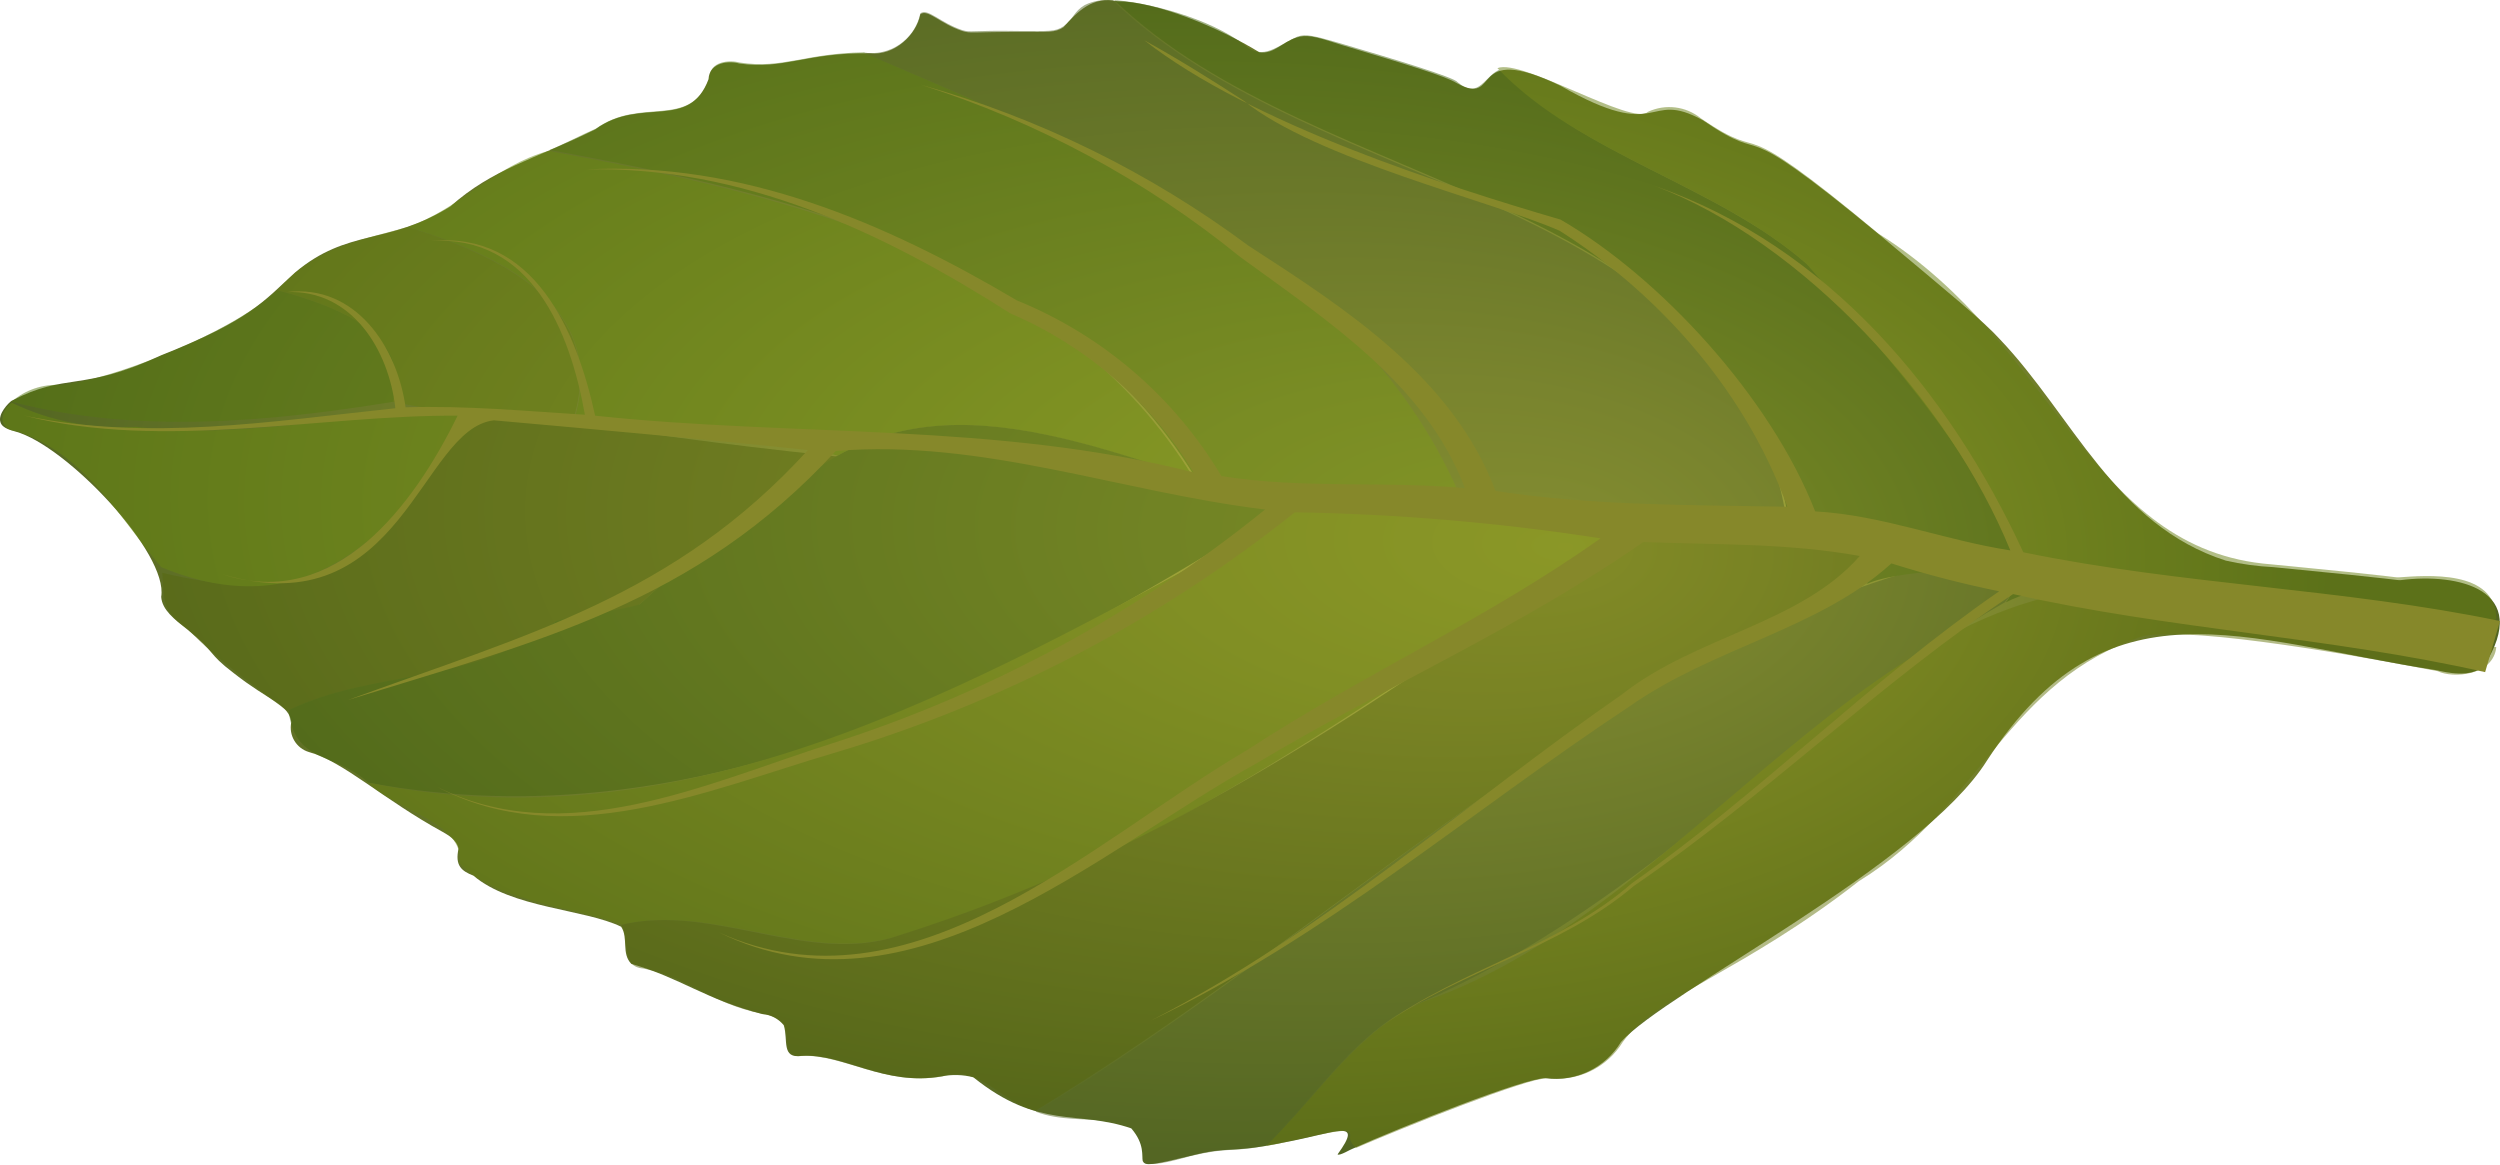
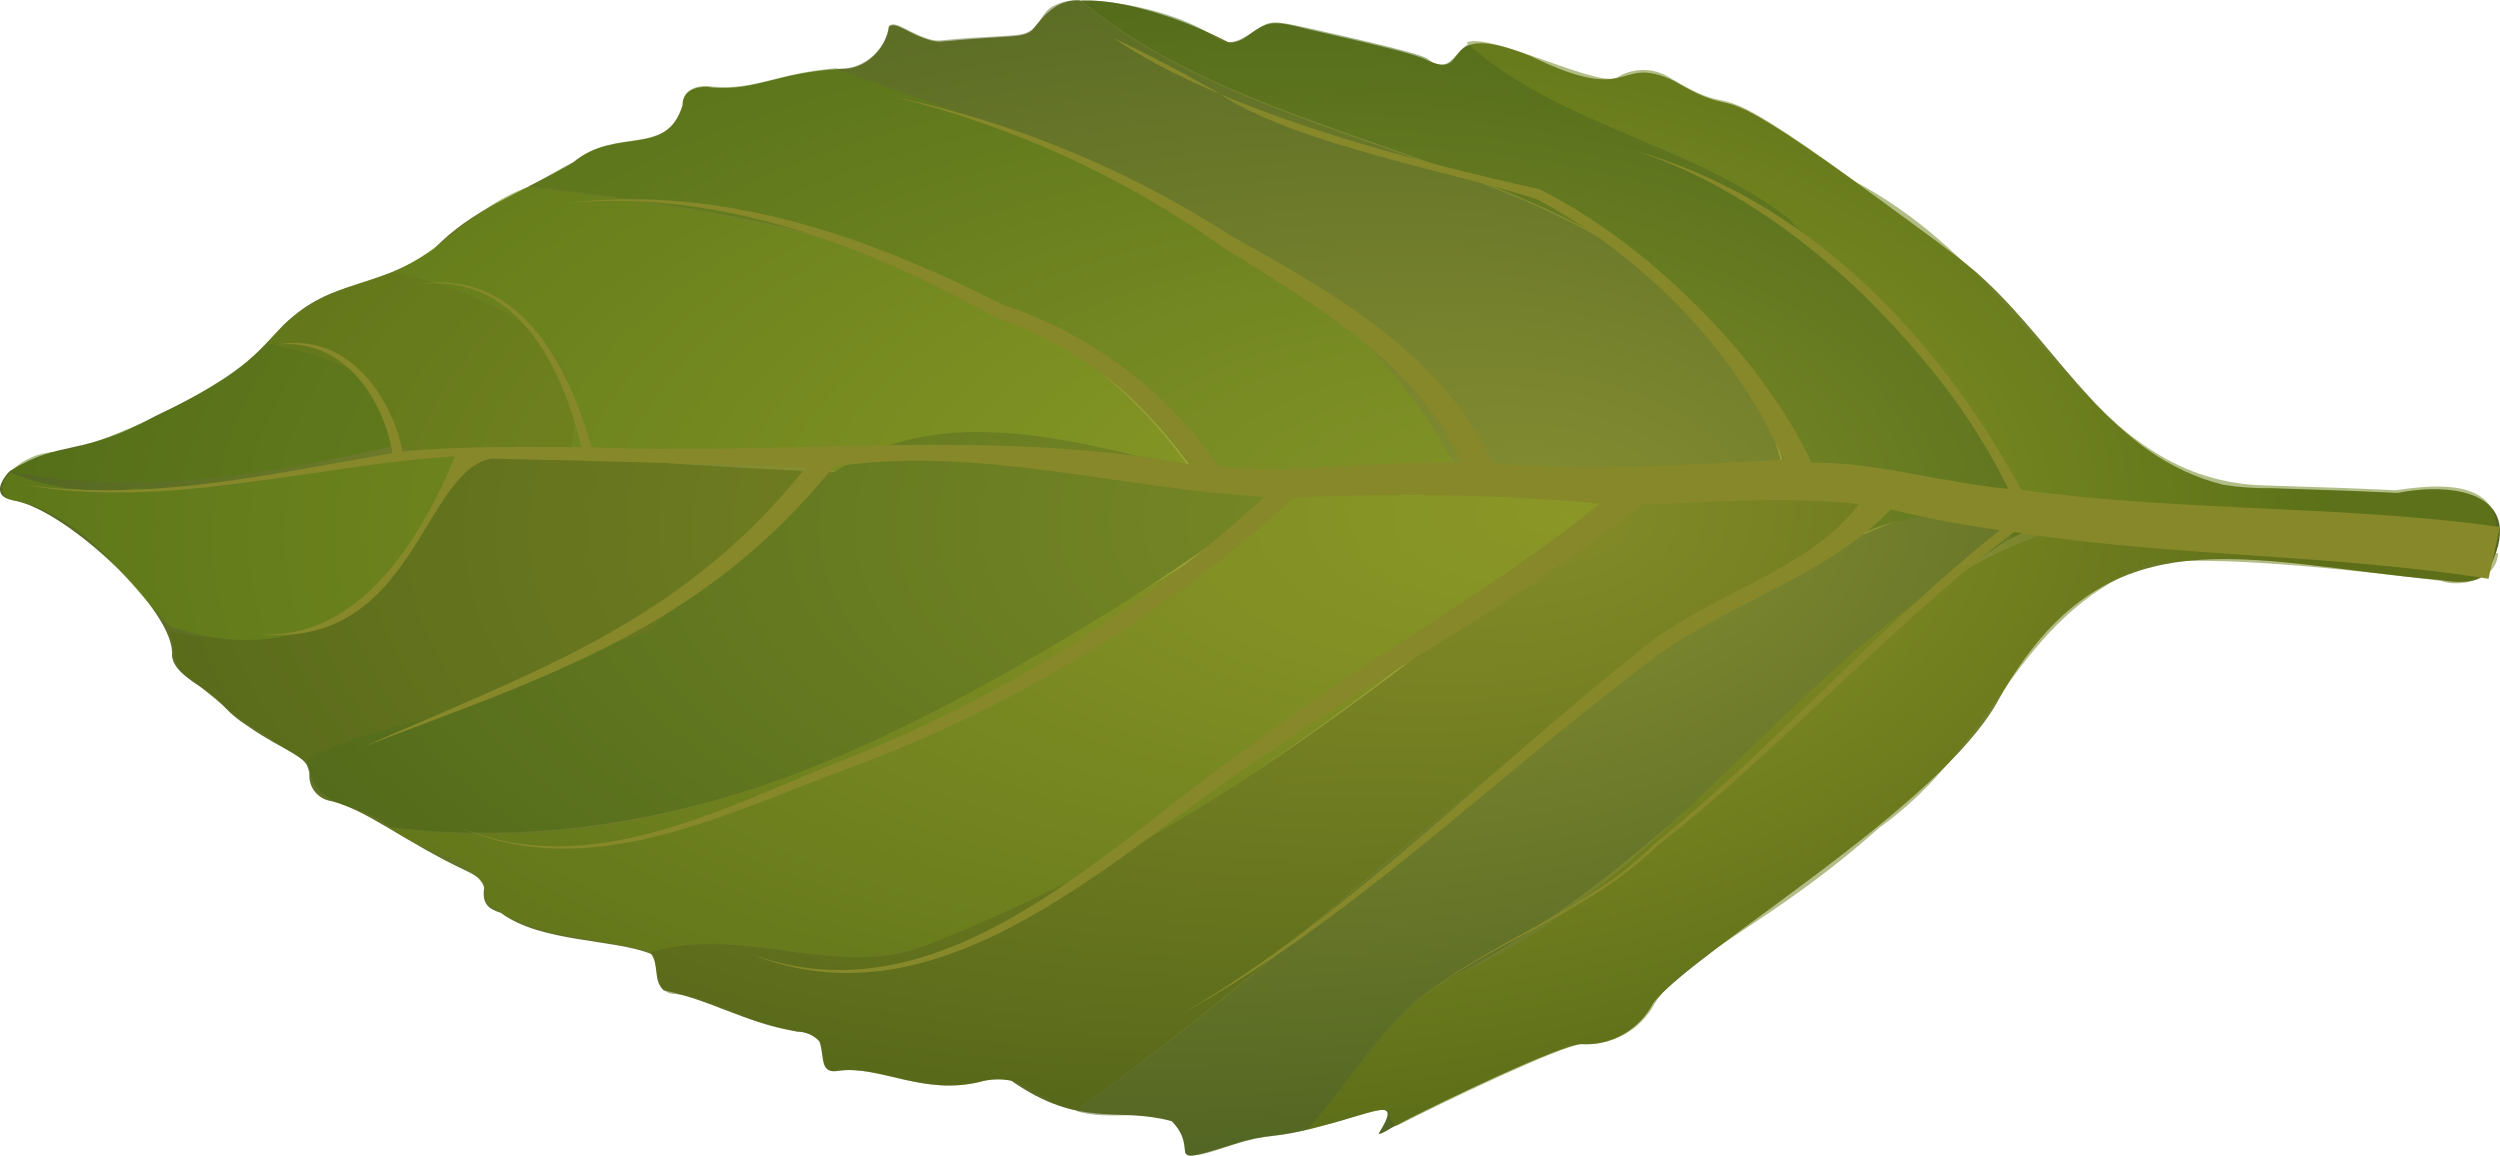
- <svg xmlns="http://www.w3.org/2000/svg" id="pizza" viewBox="0 0 269.048 125.286">
+ <svg xmlns="http://www.w3.org/2000/svg" id="pizza" viewBox="0 0 269.894 124.761">
  <defs>
-     <radialGradient id="radial-gradient" cx="-181.909" cy="-172.365" fx="-227.016" r="127.737" gradientTransform="matrix(-0.9908, -0.0426, 0.0223, -0.523, 500.8669, 903.6907)" gradientUnits="userSpaceOnUse">
+     <radialGradient id="radial-gradient" cx="-1475.313" cy="1415.023" fx="-1520.419" r="127.737" gradientTransform="matrix(-0.9915, 0.0225, 0.0121, 0.5233, -802.9099, 295.0134)" gradientUnits="userSpaceOnUse">
      <stop offset="0" stop-color="#b0b13e" />
      <stop offset="0.264" stop-color="#9ca038" />
      <stop offset="0.803" stop-color="#677628" />
      <stop offset="1" stop-color="#526522" />
    </radialGradient>
  </defs>
  <g id="basil_a">
-     <path d="M820.5,1016.3c-1.4,1.4-4.2.7-5.1.5-21.2-3.3-35.4-10.2-48.4,9.7-7,11.2-34.6,24.9-39.4,30.3a8.201,8.201,0,0,1-8.1,3.9c-2.1-.1-15.7,5.3-20.8,7.6-.1,0-1.4.8-1.6.6,2.9-4-.2-2.3-5.7-1.3-6.3,1.3-5.6.3-10.3,1.5-7.9,1.9-3.2.5-6.2-3-5.8-2-9.9.2-17-5.5a7.807,7.807,0,0,0-3.4-.1c-6.2,1.1-10.6-2.5-15.1-2.2-2.2.3-1.4-1.7-1.9-3.3a3.262,3.262,0,0,0-2.3-1.2c-6.2-1.6-8.8-3.9-14.1-5.4-1.1-1.1-.3-2.8-1.1-4-3.9-1.9-11.8-2-15.9-5.5-1.3-.5-2-1.1-1.6-2.9-.2-1-1.2-1.5-1.7-1.8-6.4-3.5-10.7-7.6-14.4-8.6a2.745,2.745,0,0,1-1.9-3.2c-.2-1.9-2.4-2.3-6.2-5.3-2.9-2.2-1.8-2.1-5-4.7-1.4-1.1-2.7-2.1-2.8-3.5.8-4.7-10.2-16.3-15.7-17.8-.3-.1-1.4-.3-1.6-1-.3-.9.9-2.1,1.2-2.3,5.9-3.1,7.5-.9,16.1-4.9,9.6-3.8,11-5.8,14.4-8.9,5.7-4.8,9.9-2.9,16.7-7.1,4.6-4.1,8.9-5,15.6-8.3,4.9-3.6,10.1.2,12.2-5.4.1-1.9,2.3-2,3.3-1.7,4.8.7,7.2-1.2,14.1-1.1,2.6.3,5-2,5.4-4.2.8-.6,2.1,1,4.5,1.8,1,.3.8.1,6.3.1,3,0,3.7.1,4.6-.5,1.5-1.7,3.2-3.4,5.8-2.8,4.1,0,10.9,2.8,15.3,5.5,1.6.2,2.4-1.1,4-1.6,1-.3,1.8-.2,4.5.7,7.7,2.3,11.6,3.5,12.7,4.2,4.9,2.7,1-4.6,11.2.3,11,6.3,9.1.3,15.3,3.7,7.9,5.4,2.3-1.5,19.1,12.4,7.4,6.2,11.1,9.2,12.9,11.2,7.8,8.2,12.4,20,24.3,23.8a29.775,29.775,0,0,0,5.1.7c14.4,1.4,13,1.4,13.7,1.4C817.7,1006.3,825.7,1008.1,820.5,1016.3Z" transform="translate(-553.1523 -944.6652)" style="fill:url(#radial-gradient)" />
+     <path d="M820.804,1007.56c-1.305,1.489-4.145.974-5.056.834-21.371-1.901-35.993-7.854-47.659,12.857-6.25,11.635-32.89,27.118-37.326,32.822a8.201,8.201,0,0,1-7.826,4.423c-2.102.038-15.318,6.319-20.256,8.949-.1.007-1.345.89-1.557.704,2.631-4.182-.351-2.282-5.773-.923-6.201,1.711-5.568.667-10.179,2.173-7.758,2.415-3.16.709-6.384-2.586-5.919-1.615-9.866.85-17.324-4.372a7.808,7.808,0,0,0-3.399.123c-6.114,1.505-10.741-1.799-15.212-1.204-2.176.444-1.509-1.604-2.113-3.168a3.262,3.262,0,0,0-2.374-1.046c-6.292-1.19-9.037-3.314-14.424-4.463-1.17-1.025-.483-2.774-1.36-3.919-4.016-1.64-11.906-1.221-16.227-4.444-1.33-.414-2.068-.966-1.787-2.789-.265-.985-1.296-1.418-1.815-1.685-6.616-3.072-11.176-6.881-14.934-7.636a2.745,2.745,0,0,1-2.106-3.068c-.324-1.883-2.546-2.137-6.535-4.881-3.038-2.005-1.934-1.977-5.298-4.362-1.469-1.006-2.832-1.918-3.024-3.309.49-4.742-11.248-15.595-16.835-16.731-.306-.08-1.417-.207-1.662-.893-.358-.878.76-2.155,1.046-2.374,5.684-3.481,7.425-1.391,15.743-5.947,9.33-4.422,10.595-6.51,13.785-9.826,5.373-5.164,9.688-3.544,16.198-8.181,4.321-4.393,8.553-5.574,15.021-9.306,4.653-3.914,10.091-.464,11.819-6.189-.025-1.903,2.164-2.147,3.181-1.913,4.836.383,7.106-1.67,13.997-2.023,2.614.129,4.858-2.324,5.113-4.545.759-.651,2.161.86,4.609,1.501,1.018.234.805.047,6.293-.314,2.994-.197,3.699-.143,4.557-.801,1.385-1.795,2.97-3.603,5.604-3.175,4.091-.269,11.06,2.078,15.628,4.484,1.61.095,2.323-1.255,3.886-1.859.978-.365,1.783-.318,4.536.403,7.834,1.79,11.805,2.731,12.948,3.357,5.067,2.373.696-4.656,11.196-.436,11.39,5.564,9.1-.298,15.51,2.687,8.238,4.87,2.196-1.648,19.873,11.119,7.791,5.701,11.68,8.451,13.608,10.329,8.322,7.67,13.686,19.143,25.81,22.153a29.77,29.77,0,0,0,5.135.364c14.461.452,13.064.543,13.762.497C817.353,997.765,825.454,999.036,820.804,1007.56Z" transform="translate(-552.2902 -945.7724)" style="fill:url(#radial-gradient)" />
    <g id="Shadows_copy_7" data-name="Shadows copy 7" style="opacity:0.5">
-       <path d="M757.9,1006.4c-33.7,10.1-61.8,39-93.3,57.9,5,2,12.3-1.1,11.5,5.3.5.8,3.3,0,5.1-.5,4.1-1,4.1-.4,8.1-1.1,6-5.9,10.1-12.7,17.1-15.6,24.1-10.6,40.3-30.3,62.5-42.9C772.6,1005.5,761.6,1005.8,757.9,1006.4Z" transform="translate(-553.1523 -944.6652)" style="fill:#556824" />
-       <path d="M805.6,1013.3a87.428,87.428,0,0,1-16-3.3.974.974,0,0,0,1-.8c-32.5-9-54,32.9-84.1,43.2-7,2.9-11.1,9.7-17.1,15.6,2.5-.4,8.6-2.1,8.9-1.5v0c.2.1.2.4.1.6a1.901,1.901,0,0,0,.7,1.1c5.1-2.2,18.6-7.6,20.6-7.5a8.286,8.286,0,0,0,8.1-3.9c3.5-4.9,13-7.6,25.4-17.3,13.3-8.2,15.9-21.6,30.7-26.4,5.8-1,23.8,2.3,31.6,3.8,1.6.8,6,.5,6.3-2.6C816.3,1014,810.9,1014.1,805.6,1013.3Z" transform="translate(-553.1523 -944.6652)" style="fill:#687710" />
-       <path d="M590.3,1005.1c-6.6,3.4-13,2.8-19.7,1.2.3,2.9-.2,4.1,2.8,6.1,3.2,3.4,8.1,6.8,10.7,8.8,9.3-4.5,19.8-2.6,28.8-9.6,3-.9,6-.9,9-1.8a124.317,124.317,0,0,1,21.4-16C588.8,988.1,613.5,984.1,590.3,1005.1Z" transform="translate(-553.1523 -944.6652)" style="fill:#556810" />
-       <path d="M583,975.9c-5.2,4.8-18.1,9.7-23.3,10.2a7.305,7.305,0,0,0-5.3,1.8c13.4,3.5,27.6,2.2,41.1,0C597.5,981.1,590.6,977.9,583,975.9Z" transform="translate(-553.1523 -944.6652)" style="fill:#557710" />
-       <path d="M597,969.1c-4.9,1.4-9.9,2.1-14,6.8,7.5,2,14.5,5.2,12.4,12,4.6,1,14.5,2.2,19.2,2.7C618.9,978.3,608.3,972.6,597,969.1Z" transform="translate(-553.1523 -944.6652)" style="fill:#657d10" />
-       <path d="M612.2,960.9c-5.9,1.6-9.6,6.3-15.2,8.2,11.4,3.4,21.9,9.2,17.7,21.5,9.3-1.1,19.2.6,28.6,3.1,11.7-6.6,25.2-1.9,38.3,2.4C667.5,972.9,638.8,965.8,612.2,960.9Z" transform="translate(-553.1523 -944.6652)" style="fill:#678710" />
-       <path d="M646.1,950.3c-6.3.1-8.7,1.8-13.3,1.1-1.1-.3-3.3-.2-3.3,1.7-2.1,5.6-7.3,1.9-12.2,5.4-1.2.5-3.7,1.8-5,2.3,26.6,4.9,55.2,11.9,69.4,35.1,3.4,1.1,6.7,2.2,10,3-1.4,1-2.9,2.1-4.3,3.1,7.3-4.5,15-5.3,23.5-3.2C699.6,972,670.9,961,646.1,950.3Z" transform="translate(-553.1523 -944.6652)" style="fill:#557710" />
-       <path d="M673.4,944.7h-.3c21.8,21.1,67,20.7,72.5,55.8,6.3,1,8.9,2.6,8.5,7,3.2-1.6,18.8-2.7,14.9,2a14.456,14.456,0,0,1,2.9-1.1c-4.6-13.6-14.9-24.7-24.1-35.2-10-8.7-24.3-11.7-33.1-21.1-1.8.6-2.3,3.4-4.7,1.4-.3-.5-6.9-2.5-12.7-4.2-2.8-.8-3.6-1-4.5-.7-2.1.9-3.7,2.7-5.7.9C683.1,946.5,676.7,945,673.4,944.7Z" transform="translate(-553.1523 -944.6652)" style="fill:#466610" />
-       <path d="M747.6,973.1c9.2,10.6,19.5,21.7,24.1,35.2,4.8-1.2,11.4-.5,17.6.4l-5-1.6a52.003,52.003,0,0,0,6.1,1.8v.2c9.9,3.1,21.5,7.4,31.4,2.2,0-5.4-7.6-4.7-10.5-4.5-.7,0,.8,0-13.7-1.4-19.7-1.5-23.1-23.6-42.3-35.6-16.8-14-11.2-7-19.1-12.4a5.393,5.393,0,0,0-5.7-.7c-1.6,1.6-13.6-5.8-16.2-4.7C723.3,961.4,737.7,964.4,747.6,973.1Z" transform="translate(-553.1523 -944.6652)" style="fill:#657d10" />
-       <path d="M669.9,945.2c-1.2.7-1.2,1.5-2.3,2.3-.9.6-1.6.5-4.6.5-5.5-.1-5.3.2-6.3-.1-2.4-.8-3.7-2.4-4.5-1.8a5.371,5.371,0,0,1-6.2,4.2c24.8,10.7,53.6,21.8,64.7,48.7,5.7,1.1,11.5,2.7,17.4,2.8-.1.1-.1.3-.2.4a38.444,38.444,0,0,1,17.5-1.7c-5.6-35.1-50.5-34.5-72.5-55.8A5.454,5.454,0,0,0,669.9,945.2Z" transform="translate(-553.1523 -944.6652)" style="fill:#556824" />
-       <path d="M567.8,990.6a26.834,26.834,0,0,1-13.4-2.6c-1.4,1.1-1.4,2.9.6,3.1,7.5,2.5,11.2,9.6,15.5,14.6,15.2,6.3,24.9-2.6,33.1-16.4C589.9,988.8,580.2,992.1,567.8,990.6Z" transform="translate(-553.1523 -944.6652)" style="fill:#678710" />
-       <path d="M641.1,995.1a122.278,122.278,0,0,0-19.1,14.6c-3,.9-6,.9-9,1.8-9,7-19.5,5.1-28.8,9.6.7,5.8,4.8,4.4,8.6,7.8,36,6.7,68.4-10.8,98.8-29.8C674.8,994.7,656.2,984.4,641.1,995.1Z" transform="translate(-553.1523 -944.6652)" style="fill:#466610" />
-       <path d="M691.6,1000.1c-31.5,16.9-62.5,36.1-98.8,28.8,2.7,2.9,10.5,4.3,9.8,8.7,4.3,4.3,12.7,4.7,17.5,6.6,9.9-2.4,20.2,4.4,30,1.1,28.8-8.3,51.7-26.5,78-43.1.1-.1.1-.3.2-.4C715.3,1001.5,702.6,994.3,691.6,1000.1Z" transform="translate(-553.1523 -944.6652)" style="fill:#657d10" />
-       <path d="M723.2,1004.7c-24.2,17.5-46.3,32.1-73.2,40.6-9.7,3.4-20.1-3.5-30-1.1,1,1.5-.2,4.5,2.4,4.7,5,1,7,3.7,12.9,4.9a3.47,3.47,0,0,1,2.3,1.2c.5,1.5-.3,3.6,1.9,3.3,4.4-.2,8.9,3.3,15.1,2.2,4-1.3,6.4,2.9,10,3.7,30.2-18.3,57.9-45.4,89.5-56.8C756.1,998.4,733.2,997.9,723.2,1004.7Z" transform="translate(-553.1523 -944.6652)" style="fill:#566610" />
+       <path d="M757.689,1001.791c-32.964,12.291-59.106,42.974-89.297,63.901,5.12,1.667,12.201-1.905,11.823,4.534.551.765,3.293-.217,5.056-.834,4.026-1.267,4.065-.668,8.01-1.63,5.6-6.281,9.244-13.336,16.039-16.689,23.352-12.159,38.224-32.881,59.548-46.911C772.298,999.928,761.341,1000.95,757.689,1001.791Z" transform="translate(-552.2902 -945.7724)" style="fill:#556824" />
+       <path d="M805.739,1005.544a87.425,87.425,0,0,1-16.182-2.242.974.974,0,0,0,.945-.864c-33.021-6.847-51.723,36.374-81.082,48.629-6.795,3.353-10.439,10.408-16.039,16.689,2.468-.563,8.444-2.66,8.782-2.081l-.013-.2.013.2c.206.087.226.386.139.592a1.9,1.9,0,0,0,.771,1.052c4.944-2.53,18.061-8.805,20.063-8.836a8.285,8.285,0,0,0,7.826-4.423c3.171-5.119,12.473-8.437,24.209-18.93,12.733-9.056,14.448-22.597,28.9-28.359,5.722-1.379,23.9.732,31.781,1.717,1.649.693,6.02.105,6.116-3.008C816.462,1005.54,811.08,1005.995,805.739,1005.544Z" transform="translate(-552.2902 -945.7724)" style="fill:#687710" />
+       <path d="M590.365,1011.498c-6.362,3.826-12.788,3.647-19.579,2.491.49,2.874.07,4.104,3.194,5.903,3.416,3.183,8.529,6.253,11.255,8.078,8.984-5.101,19.587-3.894,28.108-11.47,2.934-1.095,5.928-1.292,8.862-2.387a124.315,124.315,0,0,1,20.303-17.37C587.752,994.633,612.136,989.02,590.365,1011.498Z" transform="translate(-552.2902 -945.7724)" style="fill:#556810" />
+       <path d="M581.164,982.841c-4.874,5.131-17.424,10.867-22.58,11.708a7.305,7.305,0,0,0-5.17,2.144c13.601,2.613,27.685.383,41.011-2.699C595.974,987.077,588.879,984.337,581.164,982.841Z" transform="translate(-552.2902 -945.7724)" style="fill:#557710" />
+       <path d="M594.687,975.136c-4.798,1.719-9.741,2.745-13.523,7.705,7.615,1.503,14.81,4.237,13.161,11.16,4.656.696,14.613,1.243,19.336,1.433C617.144,982.878,606.192,977.886,594.687,975.136Z" transform="translate(-552.2902 -945.7724)" style="fill:#657d10" />
+       <path d="M609.316,965.956c-5.782,1.984-9.166,6.917-14.629,9.18,11.599,2.644,22.457,7.742,19.073,20.291,9.208-1.708,19.198-.662,28.742,1.216,11.242-7.354,25.021-3.55,38.375-.12C665.284,974.299,636.18,969.099,609.316,965.956Z" transform="translate(-552.2902 -945.7724)" style="fill:#678710" />
+       <path d="M642.447,953.153c-6.28.513-8.563,2.367-13.199,1.971-1.117-.227-3.306.017-3.181,1.913-1.728,5.726-7.16,2.375-11.819,6.189-1.165.578-3.574,2.039-4.838,2.623,26.864,3.143,55.862,8.25,71.555,30.468,3.465.874,6.83,1.755,10.175,2.337-1.331,1.09-2.756,2.286-4.087,3.376,6.989-4.97,14.62-6.273,23.239-4.736C697.256,971.293,667.896,962.201,642.447,953.153Z" transform="translate(-552.2902 -945.7724)" style="fill:#557710" />
+       <path d="M669.32,945.772l-.299.02c23.138,19.623,68.215,16.256,76.007,50.919,6.352.584,9.052,2.01,8.941,6.427,3.088-1.807,18.582-3.929,14.999,1.017a14.456,14.456,0,0,1,2.821-1.288c-5.483-13.269-16.49-23.668-26.359-33.542-10.55-8.025-25.016-10.079-34.414-18.881-1.757.717-2.072,3.544-4.598,1.706-.332-.479-7.049-2.042-12.948-3.357-2.846-.614-3.658-.761-4.536-.403-2.036,1.036-3.515,2.937-5.629,1.272C679.117,946.932,672.633,945.855,669.32,945.772Z" transform="translate(-552.2902 -945.7724)" style="fill:#466610" />
+       <path d="M745.225,969.239c9.876,9.973,20.883,20.373,26.359,33.542,4.711-1.513,11.342-1.247,17.588-.756l-5.094-1.268a52.013,52.013,0,0,0,6.205,1.396l.013.2c10.082,2.443,21.94,5.972,31.477.134-.355-5.388-7.892-4.191-10.773-3.801-.699.046.798-.052-13.762-.497-19.756-.203-24.6-22.032-44.546-32.746-17.683-12.867-11.636-6.25-19.873-11.119a5.393,5.393,0,0,0-5.734-.324c-1.492,1.702-13.951-4.894-16.474-3.626C720.209,959.16,734.775,961.208,745.225,969.239Z" transform="translate(-552.2902 -945.7724)" style="fill:#657d10" />
+       <path d="M665.861,946.501c-1.151.777-1.099,1.575-2.144,2.446-.859.658-1.564.604-4.557.801-5.495.261-5.276.548-6.293.314-2.447-.641-3.85-2.152-4.609-1.501a5.371,5.371,0,0,1-5.911,4.598c25.449,9.049,54.916,18.234,67.758,44.347,5.76.723,11.652,1.939,17.546,1.651-.093.106-.08.306-.173.412a38.444,38.444,0,0,1,17.351-2.845c-7.893-34.657-52.656-31.11-76.007-50.919A5.453,5.453,0,0,0,665.861,946.501Z" transform="translate(-552.2902 -945.7724)" style="fill:#556824" />
+       <path d="M566.962,998.507a26.834,26.834,0,0,1-13.542-1.714c-1.325,1.19-1.207,2.986.802,3.054,7.648,2.002,11.806,8.844,16.425,13.551,15.581,5.288,24.676-4.229,31.952-18.538C588.896,995.26,579.433,999.189,566.962,998.507Z" transform="translate(-552.2902 -945.7724)" style="fill:#678710" />
+       <path d="M640.399,998.184a122.278,122.278,0,0,0-18.1,15.822c-2.934,1.095-5.928,1.292-8.862,2.387-8.521,7.576-19.123,6.369-28.108,11.47,1.079,5.742,5.079,4.075,9.094,7.218,36.362,4.322,67.543-15.268,96.63-36.223C674,995.573,654.764,986.516,640.399,998.184Z" transform="translate(-552.2902 -945.7724)" style="fill:#466610" />
+       <path d="M691.118,999.858c-30.322,18.932-59.995,40.126-96.696,35.225,2.885,2.716,10.76,3.601,10.35,8.038,4.573,4.008,12.981,3.856,17.896,5.437,9.721-3.045,20.445,3.064,30.008-.872,28.193-10.173,49.849-29.837,75.002-48.128.093-.106.08-.306.173-.412C714.859,999.699,701.714,993.348,691.118,999.858Z" transform="translate(-552.2902 -945.7724)" style="fill:#657d10" />
+       <path d="M722.952,1002.373c-22.999,19.051-44.093,35.071-70.376,45.319-9.456,4.03-20.286-2.173-30.007.872,1.096,1.431.096,4.503,2.703,4.532,5.055.669,7.228,3.232,13.194,4.042a3.47,3.47,0,0,1,2.374,1.046c.597,1.464-.063,3.612,2.113,3.168,4.377-.488,9.098,2.709,15.212,1.204,3.906-1.56,6.577,2.474,10.221,3.035,28.933-20.243,54.794-49.104,85.578-62.554C755.367,993.927,732.484,994.931,722.952,1002.373Z" transform="translate(-552.2902 -945.7724)" style="fill:#566610" />
    </g>
    <g id="Branch_copy_9" data-name="Branch copy 9">
-       <path d="M687,955.5c7.8,6.3,26.7,10.8,34,14,9.6,6.1,19.6,16.2,24.5,29.7-10.6-.2-20.9-.1-31.4-1.7-4.6-12.2-16.1-19.6-26.6-26.4a108.052,108.052,0,0,0-35.2-17.3,104.729,104.729,0,0,1,34.3,18.5c9.3,6.8,20,13.7,24.2,24.9-8.7-.8-17.5.1-26.2-1.3a45.603,45.603,0,0,0-22-18.9c-14.2-8.4-29.6-15-46.4-14.1,16.8-.4,31.9,6.7,45.7,15.5a42.598,42.598,0,0,1,19.7,17.1c-21.2-5.4-42.8-3.8-64.4-6.1-2-9.2-6.6-19.9-17.7-18.8,10.8-.7,15,9.7,16.6,18.7-6.4-.4-12.8-1-19.3-.8-.9-6.5-5.4-13.3-12.8-12.4,7-.3,11,6.2,11.7,12.5-13.3,1.4-26.6,3.6-39.9.8,15,3.8,31.8-.1,46.6,0-4.7,9.6-13.1,21-25.2,17.1,19.2,5.6,21.2-15.7,29.1-16.6,9,.8,23.5,2.1,33.8,3.2-14.4,15.8-30.4,19.9-49.5,26.9,20.3-6.3,37.3-10.3,52.5-26.8,15.8-1.3,30.6,4.4,46.2,6.3a143.965,143.965,0,0,1-46.7,25.2c-13.5,4.3-28.7,11.6-42.5,4.6,13.7,7.3,29.2.4,42.8-3.6a146.288,146.288,0,0,0,49.6-25.9,240.724,240.724,0,0,1,32.9,2.8c-12.1,8.6-25.5,14.6-37.9,22.7-16.9,9.9-36.3,29.1-57,19.7,20.6,10.1,40.7-8.7,57.9-18.2,13.7-8.2,28.4-14.6,41.6-23.8,7.8.3,15.6.1,23.3,1.5-6.4,7.3-17.6,8.6-25.6,14.9-16.9,11.7-32.2,25.7-50.7,35.1,18.7-8.9,34.4-22.5,51.5-33.8,9.1-6.4,20.4-8.3,28.2-15.4a116.142,116.142,0,0,0,11.6,3c-13.9,9.6-25.7,21.7-39.5,31.4-7.9,6.9-18.4,9.2-26.8,15.3,8.5-6,19-8.2,27-15,14.2-9.7,26.5-21.9,40.8-31.4,16.8,3.8,34,4.6,50.8,8.4l1.6-5.5c-16.8-3.5-34.4-3.9-51.3-7.4-8-17.3-21-32.9-39.6-39.4,15.7,5.9,31.6,23,38.2,39.2-7.1-1.1-13.8-3.8-21-4.2-4.8-12.3-16.7-25.2-27.4-31.4-12.3-3.6-33.3-10.3-44.8-19.3C680.1,951.1,683.6,953.3,687,955.5Z" transform="translate(-553.1523 -944.6652)" style="fill:#86882a" />
+       <path d="M683.6,955.656c8.197,5.774,27.352,9.024,34.846,11.737,9.98,5.457,20.621,14.878,26.397,28.027-10.59.496-20.861,1.272-31.444.365-5.391-11.872-17.352-18.501-28.276-24.596a108.05,108.05,0,0,0-36.26-14.951,104.728,104.728,0,0,1,35.441,16.208c9.726,6.175,20.856,12.357,25.783,23.257-8.734-.227-17.456,1.249-26.229.423a45.603,45.603,0,0,0-23.194-17.415c-14.721-7.45-30.521-13.024-47.226-11.023,16.738-1.502,32.271,4.591,46.619,12.466a42.598,42.598,0,0,1,20.78,15.77c-21.509-3.996-42.957-.982-64.662-1.858-2.6-9.049-7.892-19.424-18.896-17.597,10.731-1.408,15.604,8.694,17.792,17.57-6.412.021-12.838-.157-19.311.469-1.325-6.427-6.262-12.917-13.586-11.533,6.965-.759,11.383,5.464,12.495,11.705-13.179,2.27-26.306,5.339-39.761,3.418,15.217,2.807,31.725-2.188,46.499-3.06-4.06,9.888-11.693,21.815-24.023,18.718,19.526,4.327,20.123-17.058,27.947-18.475,9.033.207,23.587.552,33.937.974-13.332,16.711-29.028,21.853-47.627,30.092,19.843-7.619,36.543-12.727,50.627-30.189,15.681-2.335,30.823,2.381,46.514,3.253a143.961,143.961,0,0,1-44.945,28.212c-13.188,5.177-27.876,13.459-42.106,7.38,14.15,6.385,29.163-1.518,42.471-6.402A146.288,146.288,0,0,0,691.996,999.5a240.724,240.724,0,0,1,33.013.634c-11.509,9.376-24.486,16.243-36.328,25.14-16.214,10.988-34.311,31.421-55.584,23.4,21.219,8.726,40.041-11.353,56.58-21.962,13.132-9.082,27.38-16.433,39.947-26.48,7.803-.213,15.573-.924,23.348-.033-5.907,7.705-16.997,9.737-24.566,16.549-16.095,12.784-30.443,27.759-48.286,38.353,18.075-10.109,32.849-24.71,49.17-37.108,8.66-6.984,19.811-9.621,27.128-17.218a116.149,116.149,0,0,0,11.772,2.232c-13.24,10.492-24.22,23.341-37.353,33.926-7.43,7.404-17.756,10.388-25.738,17.027,8.088-6.545,18.421-9.43,25.957-16.74,13.533-10.611,25.005-23.593,38.65-34.011,17.013,2.689,34.229,2.358,51.242,5.046l1.235-5.593c-16.994-2.389-34.582-1.633-51.675-4.016-9.119-16.737-23.115-31.45-42.102-36.715,16.053,4.856,33.042,20.876,40.691,36.607-7.157-.631-14.02-2.886-21.23-2.812-5.597-11.958-18.319-24.049-29.402-29.533-12.51-2.785-33.904-8.091-45.971-16.317C676.426,951.719,680.063,953.684,683.6,955.656Z" transform="translate(-552.2902 -945.7724)" style="fill:#86882a" />
    </g>
  </g>
</svg>
